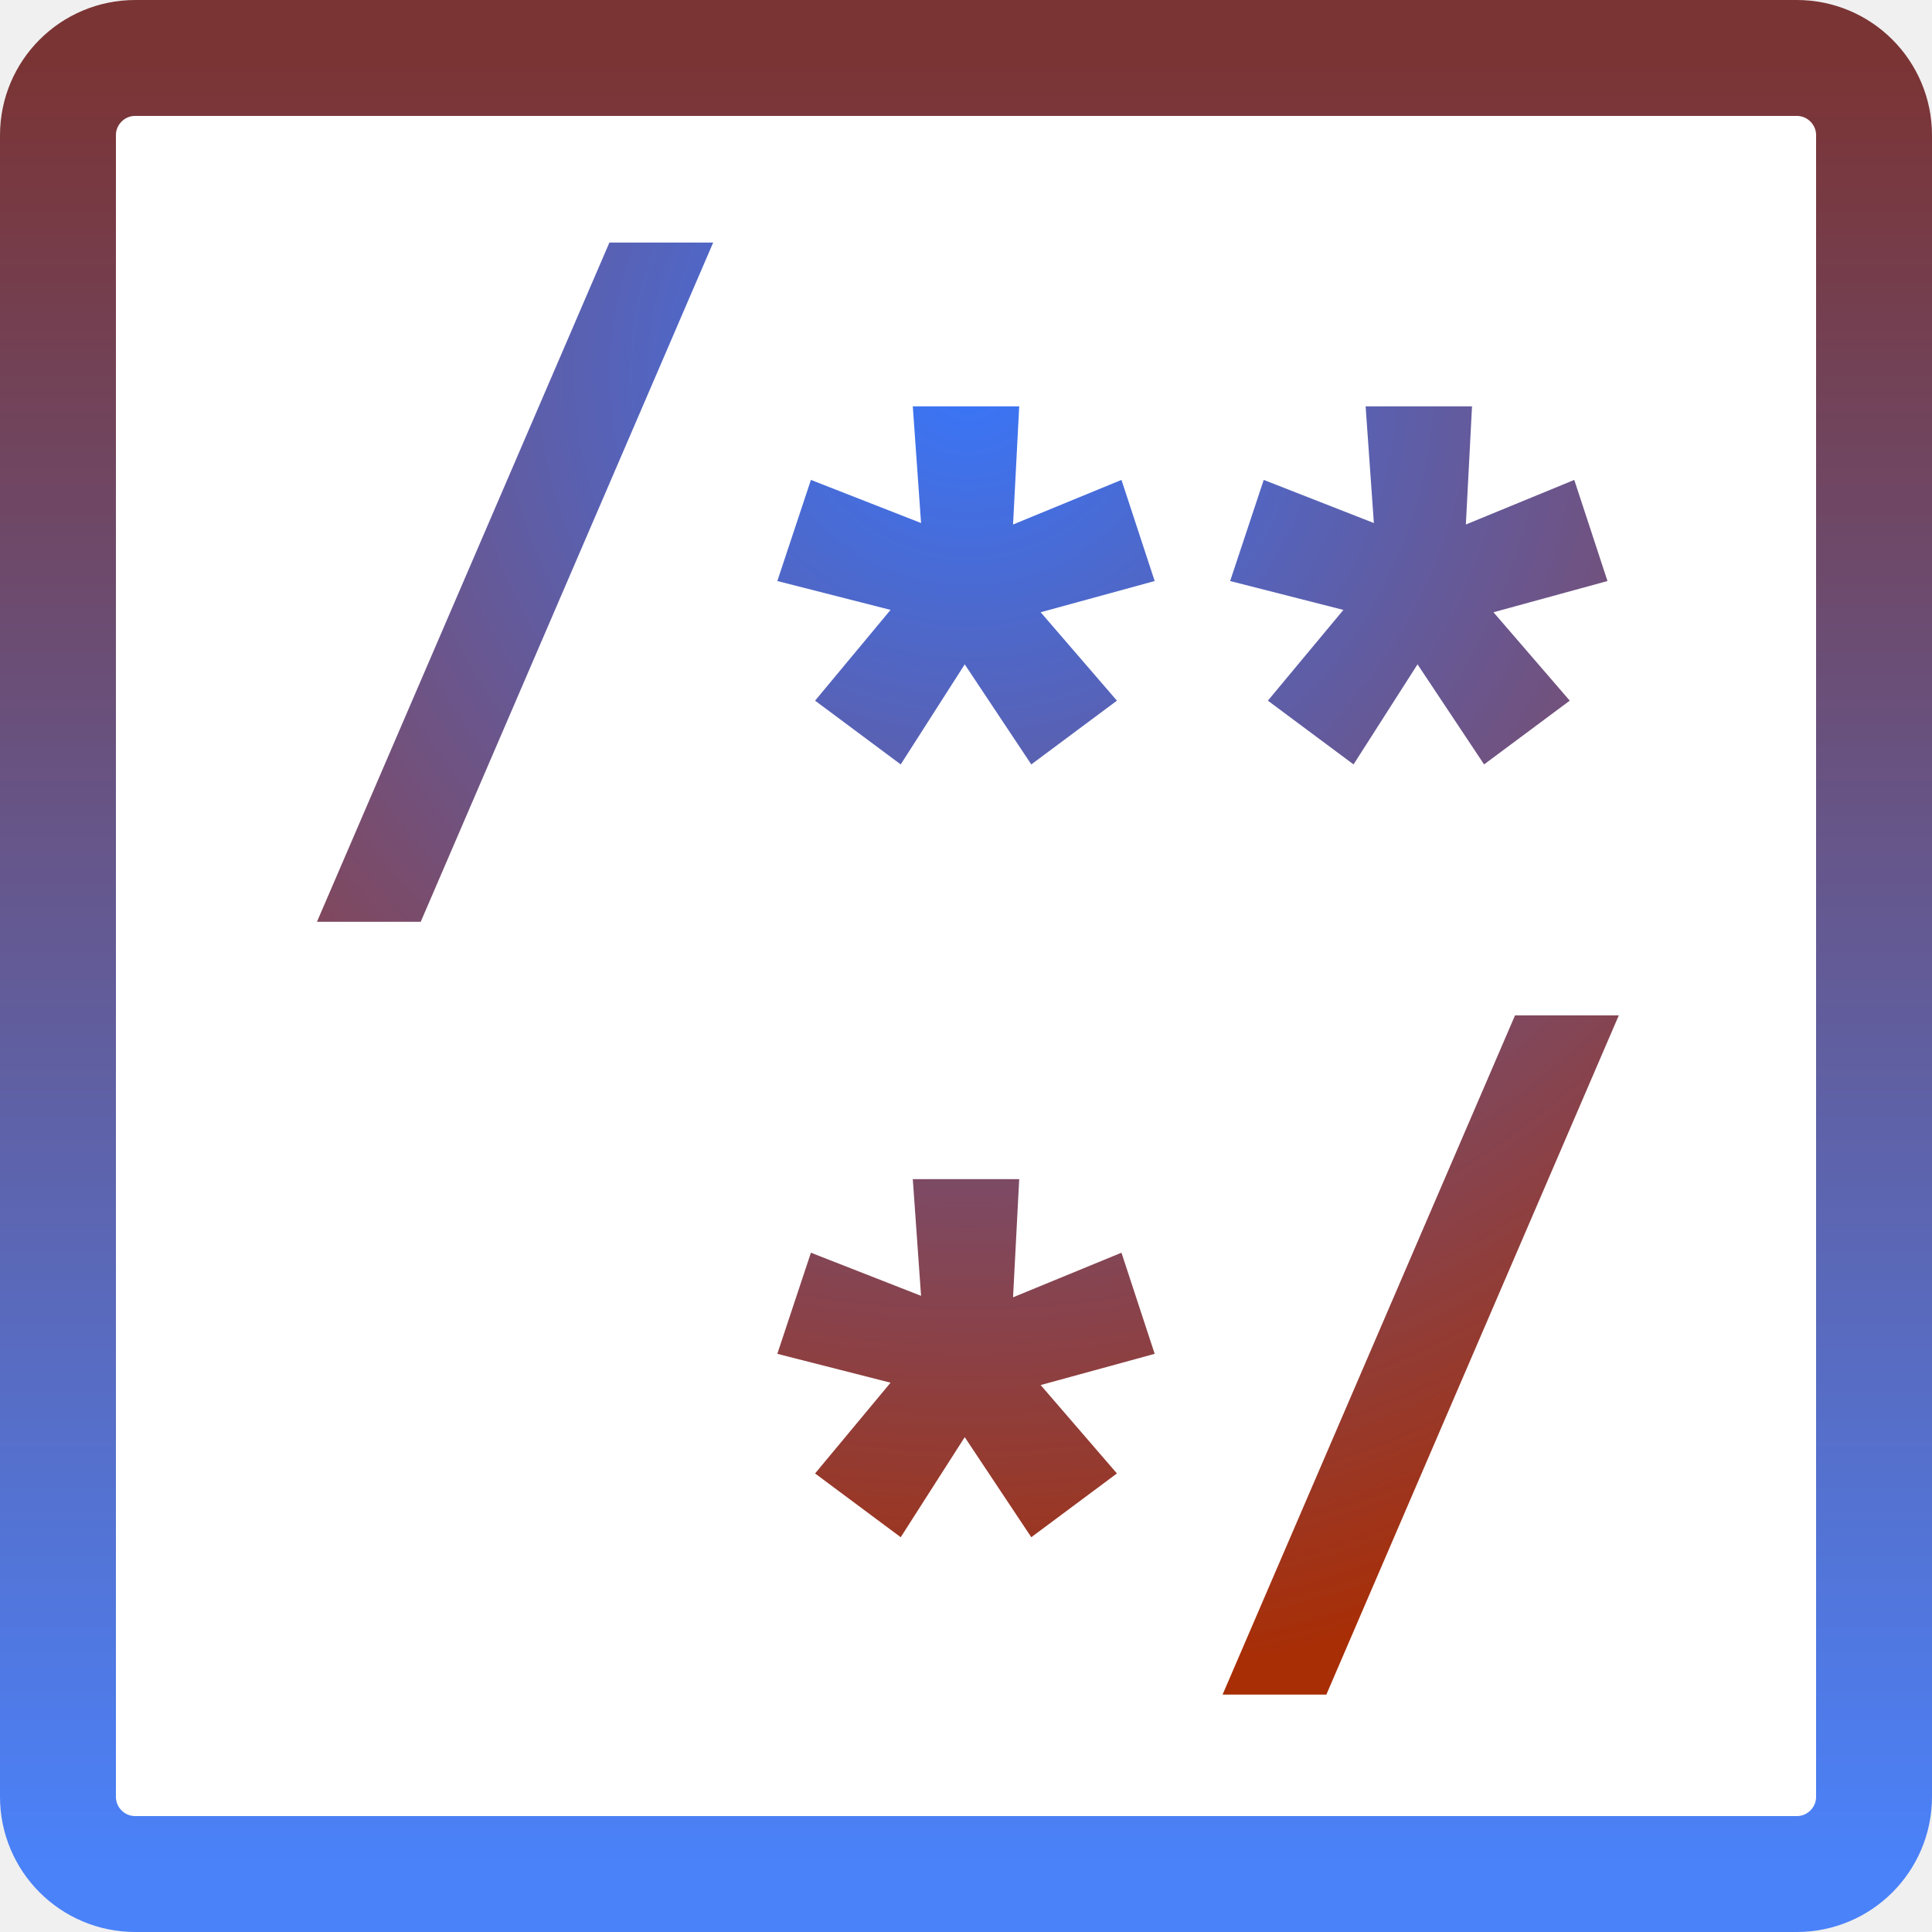
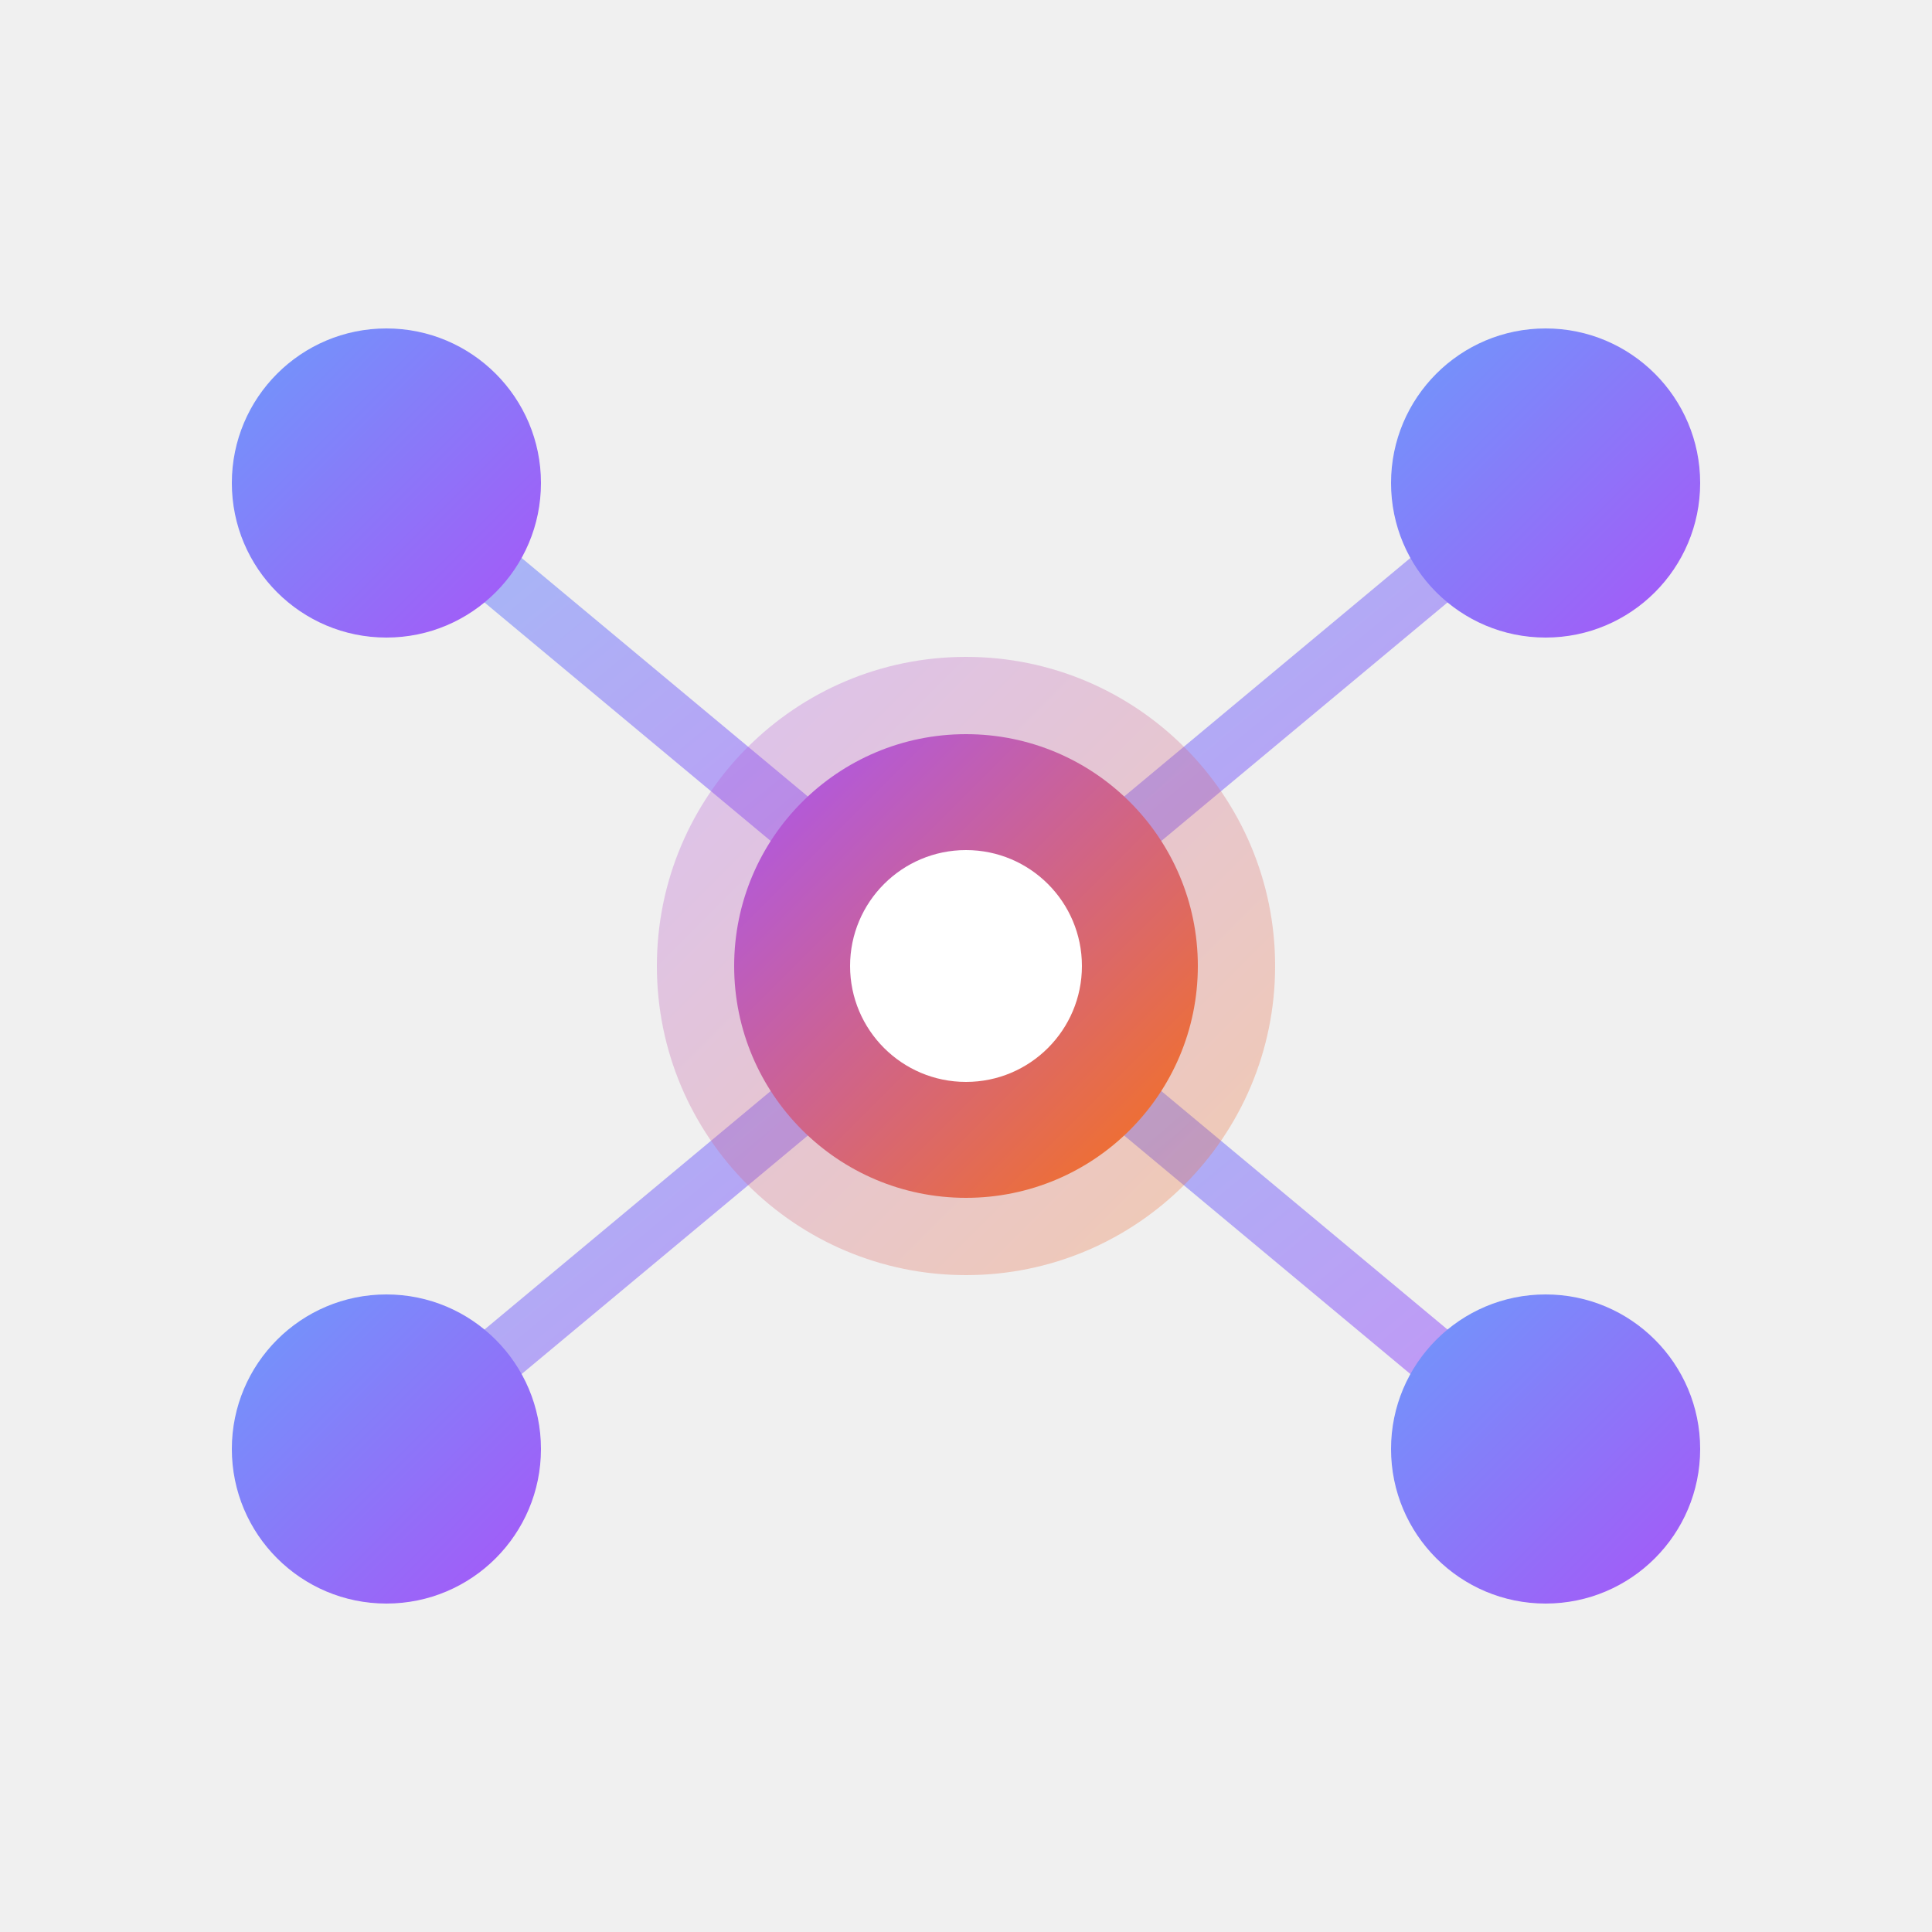
- <svg xmlns="http://www.w3.org/2000/svg" xmlns:xlink="http://www.w3.org/1999/xlink" width="100px" height="100px" viewBox="0 0 100 100" version="1.1">
+ <svg xmlns="http://www.w3.org/2000/svg" width="100px" height="100px" viewBox="0 0 100 100" version="1.1">
  <defs>
-     <linearGradient x1="50%" y1="0%" x2="50%" y2="100%" id="linearGradient-1">
-       <stop stop-color="#7B3434" offset="0%" />
-       <stop stop-color="#4A82FA" offset="100%" />
+     <linearGradient x1="0%" y1="0%" x2="100%" y2="100%" id="nodeGradient">
+       <stop stop-color="#6d9afb" offset="0%" />
+       <stop stop-color="#a855f7" offset="100%" />
    </linearGradient>
-     <radialGradient cx="50%" cy="8.945%" fx="50%" fy="8.945%" r="101.56%" gradientTransform="translate(0.5,0.089447),scale(1,0.89657),rotate(90),translate(-0.5,-0.089447)" id="radialGradient-2">
-       <stop stop-color="#3876FA" offset="0%" />
-       <stop stop-color="#A82E06" offset="100%" />
-     </radialGradient>
-     <path d="M21.777,47.711 L36.914,12.555 L31.543,12.555 L16.406,47.711 L21.777,47.711 Z M53.379,39.566 L57.812,36.266 L53.864,31.69 L59.766,30.074 L58.047,24.84 L52.435,27.148 L52.754,21.031 L47.246,21.031 L47.674,27.072 L41.973,24.84 L40.234,30.074 L46.095,31.568 L42.188,36.266 L46.621,39.566 L49.934,34.387 L53.379,39.566 Z M76.816,39.566 L81.25,36.266 L77.302,31.69 L83.203,30.074 L81.484,24.84 L75.873,27.148 L76.191,21.031 L70.684,21.031 L71.111,27.072 L65.41,24.84 L63.672,30.074 L69.533,31.569 L65.625,36.266 L70.059,39.566 L73.371,34.386 L76.816,39.566 Z M53.379,79.566 L57.812,76.266 L53.864,71.69 L59.766,70.074 L58.047,64.84 L52.435,67.148 L52.754,61.031 L47.246,61.031 L47.674,67.072 L41.973,64.84 L40.234,70.074 L46.095,71.568 L42.188,76.266 L46.621,79.566 L49.934,74.387 L53.379,79.566 Z M68.652,87.711 L83.789,52.555 L78.418,52.555 L63.281,87.711 L68.652,87.711 Z" id="path-3" />
+     <linearGradient x1="0%" y1="0%" x2="100%" y2="100%" id="sparkGradient">
+       <stop stop-color="#a855f7" offset="0%" />
+       <stop stop-color="#f97316" offset="100%" />
+     </linearGradient>
  </defs>
-   <g id="Page-1" stroke="none" stroke-width="1" fill="none" fill-rule="evenodd">
-     <g id="Logo">
-       <rect id="Rectangle" stroke="url(#linearGradient-1)" stroke-width="6" fill="#FFFFFF" x="3" y="3" width="94" height="94" rx="4" />
-       <g id="/***/" fill-rule="nonzero">
-         <use fill="#FFFFFF" xlink:href="#path-3" />
-         <use fill="url(#radialGradient-2)" xlink:href="#path-3" />
-       </g>
-     </g>
+   <g stroke="none" stroke-width="1" fill="none" fill-rule="evenodd">
+     <line x1="50" y1="50" x2="20" y2="25" stroke="url(#nodeGradient)" stroke-width="3" stroke-linecap="round" opacity="0.6" />
+     <line x1="50" y1="50" x2="80" y2="25" stroke="url(#nodeGradient)" stroke-width="3" stroke-linecap="round" opacity="0.6" />
+     <line x1="50" y1="50" x2="20" y2="75" stroke="url(#nodeGradient)" stroke-width="3" stroke-linecap="round" opacity="0.6" />
+     <line x1="50" y1="50" x2="80" y2="75" stroke="url(#nodeGradient)" stroke-width="3" stroke-linecap="round" opacity="0.6" />
+     <circle cx="20" cy="25" r="8" fill="url(#nodeGradient)" />
+     <circle cx="80" cy="25" r="8" fill="url(#nodeGradient)" />
+     <circle cx="20" cy="75" r="8" fill="url(#nodeGradient)" />
+     <circle cx="80" cy="75" r="8" fill="url(#nodeGradient)" />
+     <circle cx="50" cy="50" r="16" fill="url(#sparkGradient)" opacity="0.3" />
+     <circle cx="50" cy="50" r="12" fill="url(#sparkGradient)" />
+     <circle cx="50" cy="50" r="6" fill="#ffffff" />
  </g>
</svg>
